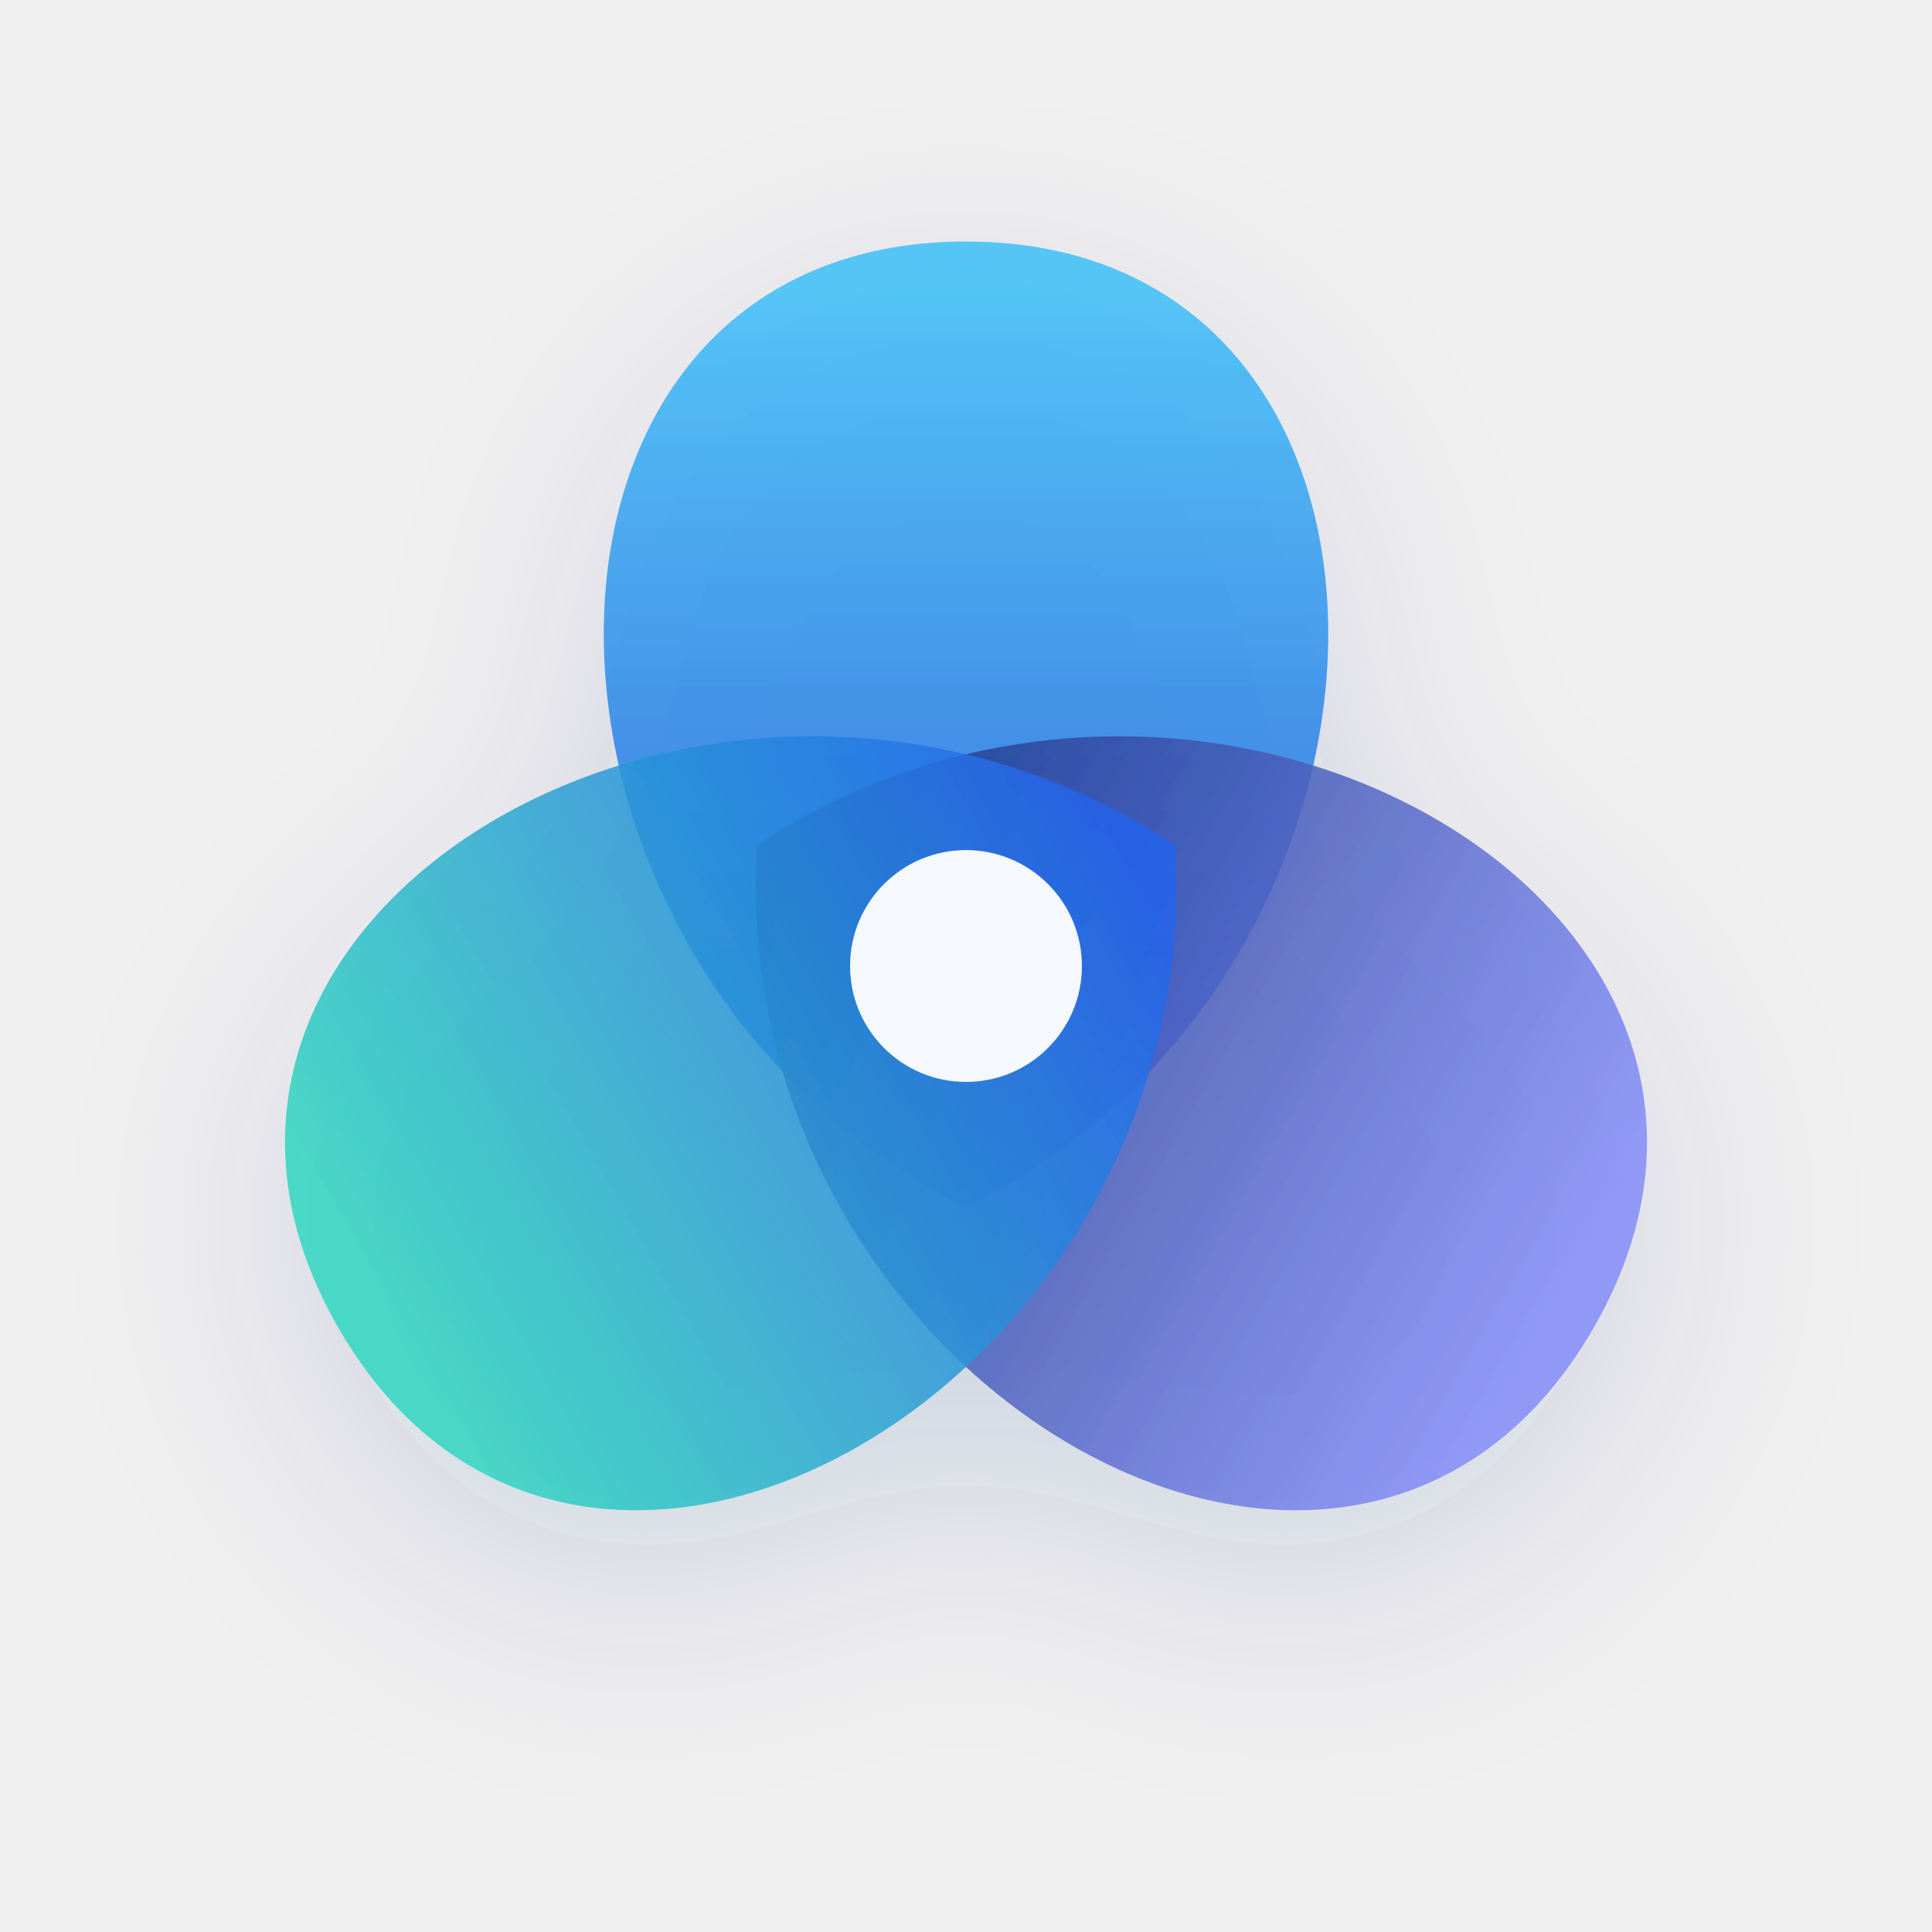
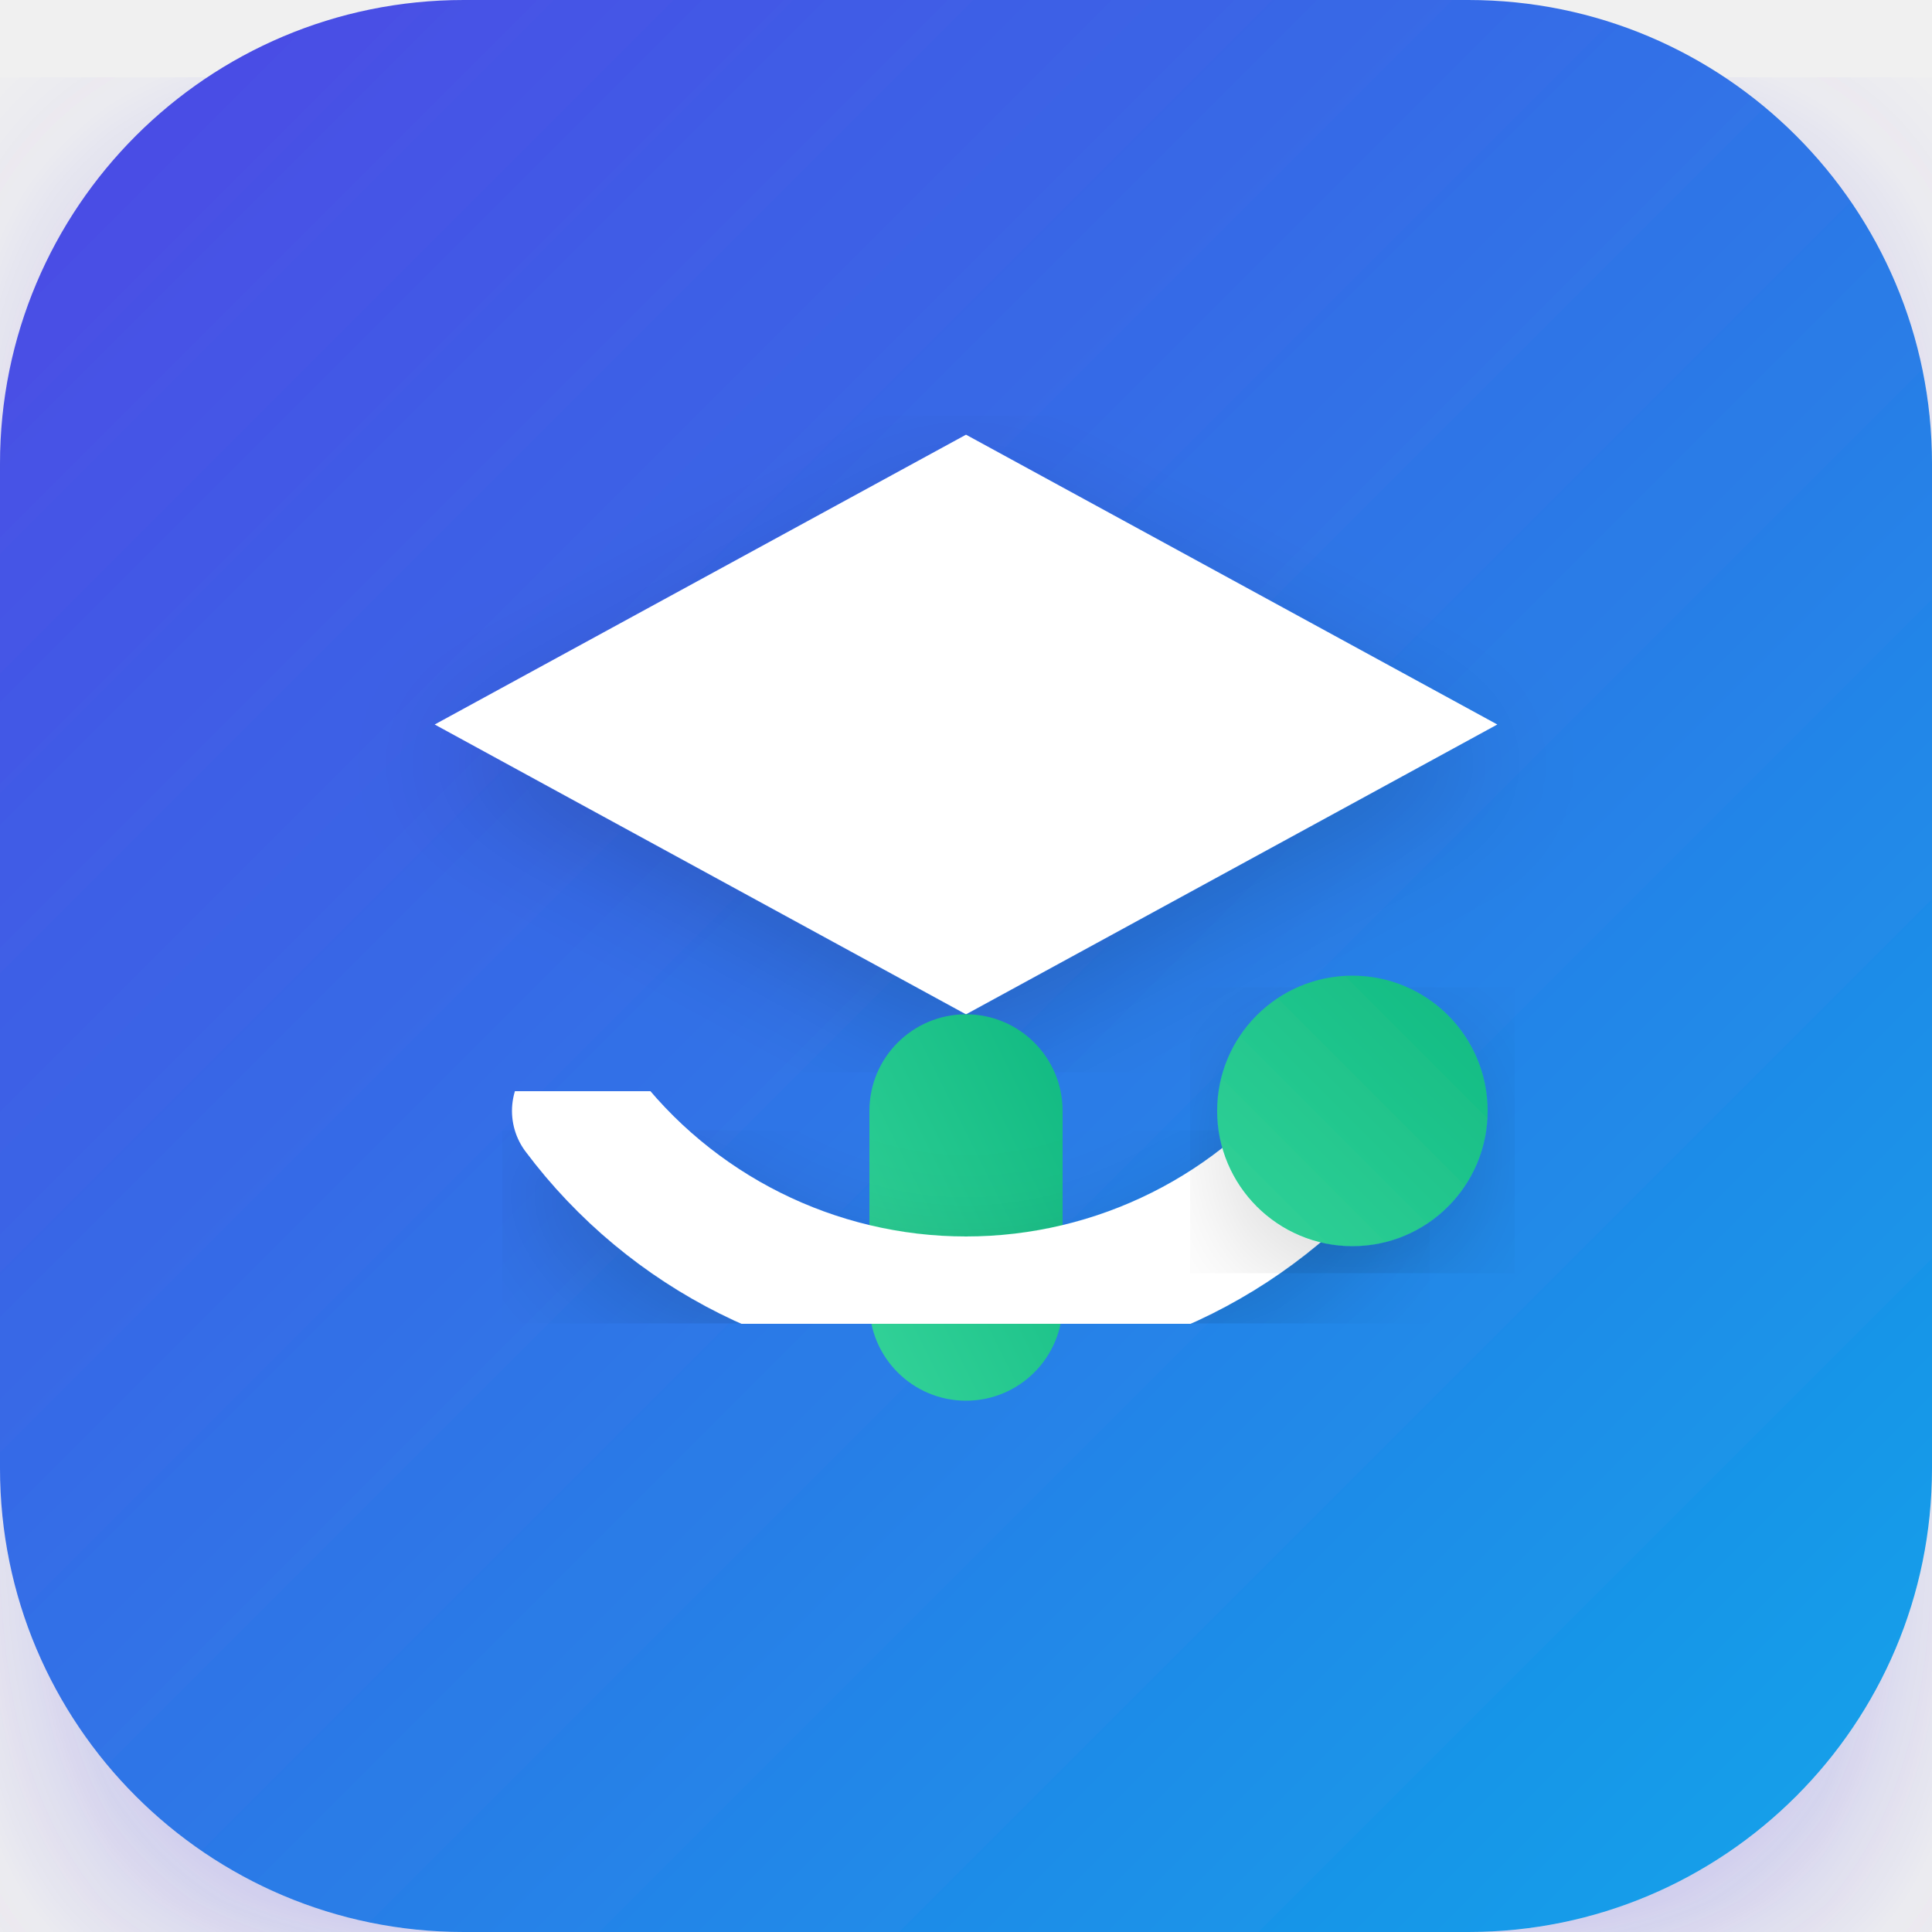
<svg xmlns="http://www.w3.org/2000/svg" viewBox="0 0 200 200" fill="none">
  <defs>
-     <linearGradient id="grad1" x1="100" y1="30" x2="100" y2="120" gradientUnits="userSpaceOnUse">
-       <stop offset="0%" stop-color="#38BDF8" />
-       <stop offset="100%" stop-color="#1D4ED8" />
+     <linearGradient id="mainGrad" x1="0%" y1="0%" x2="100%" y2="100%">
+       <stop offset="0%" stop-color="#4F46E5" />
+       <stop offset="100%" stop-color="#0EA5E9" />
    </linearGradient>
-     <linearGradient id="grad2" x1="100" y1="30" x2="100" y2="120" gradientUnits="userSpaceOnUse">
-       <stop offset="0%" stop-color="#818CF8" />
-       <stop offset="100%" stop-color="#1E3A8A" />
+     <linearGradient id="accentGrad" x1="100%" y1="0%" x2="0%" y2="100%">
+       <stop offset="0%" stop-color="#10B981" />
+       <stop offset="100%" stop-color="#34D399" />
    </linearGradient>
-     <linearGradient id="grad3" x1="100" y1="30" x2="100" y2="120" gradientUnits="userSpaceOnUse">
-       <stop offset="0%" stop-color="#2DD4BF" />
-       <stop offset="100%" stop-color="#2563EB" />
-     </linearGradient>
-     <filter id="glow" x="-30%" y="-30%" width="160%" height="160%">
-       <feDropShadow dx="0" dy="8" stdDeviation="12" flood-color="#1E3A8A" flood-opacity="0.15" />
+     <filter id="glow">
+       <feDropShadow dx="0" dy="8" stdDeviation="12" flood-color="#4F46E5" flood-opacity="0.3" />
+     </filter>
+     <filter id="softShadow">
+       <feDropShadow dx="0" dy="4" stdDeviation="6" flood-color="#000000" flood-opacity="0.15" />
    </filter>
  </defs>
-   <g filter="url(#glow)">
-     <path d="M 100 25 C 150 25 150 100 100 125 C 50 100 50 25 100 25 Z" fill="url(#grad1)" opacity="0.85" />
-     <path d="M 100 25 C 150 25 150 100 100 125 C 50 100 50 25 100 25 Z" fill="url(#grad2)" opacity="0.85" transform="rotate(120 100 100)" />
-     <path d="M 100 25 C 150 25 150 100 100 125 C 50 100 50 25 100 25 Z" fill="url(#grad3)" opacity="0.85" transform="rotate(240 100 100)" />
-   </g>
-   <circle cx="100" cy="100" r="12" fill="#FFFFFF" opacity="0.95" />
+   <rect width="200" height="200" rx="48" fill="url(#mainGrad)" filter="url(#glow)" />
+   <path d="M100 45 L155 75 L100 105 L45 75 Z" fill="#FFFFFF" filter="url(#softShadow)" />
+   <rect x="90" y="105" width="20" height="40" rx="10" fill="url(#accentGrad)" />
+   <path d="M60 115 A 50 50 0 0 0 140 115" stroke="#FFFFFF" stroke-width="14" stroke-linecap="round" fill="none" filter="url(#softShadow)" />
+   <circle cx="140" cy="115" r="14" fill="url(#accentGrad)" filter="url(#softShadow)" />
</svg>
